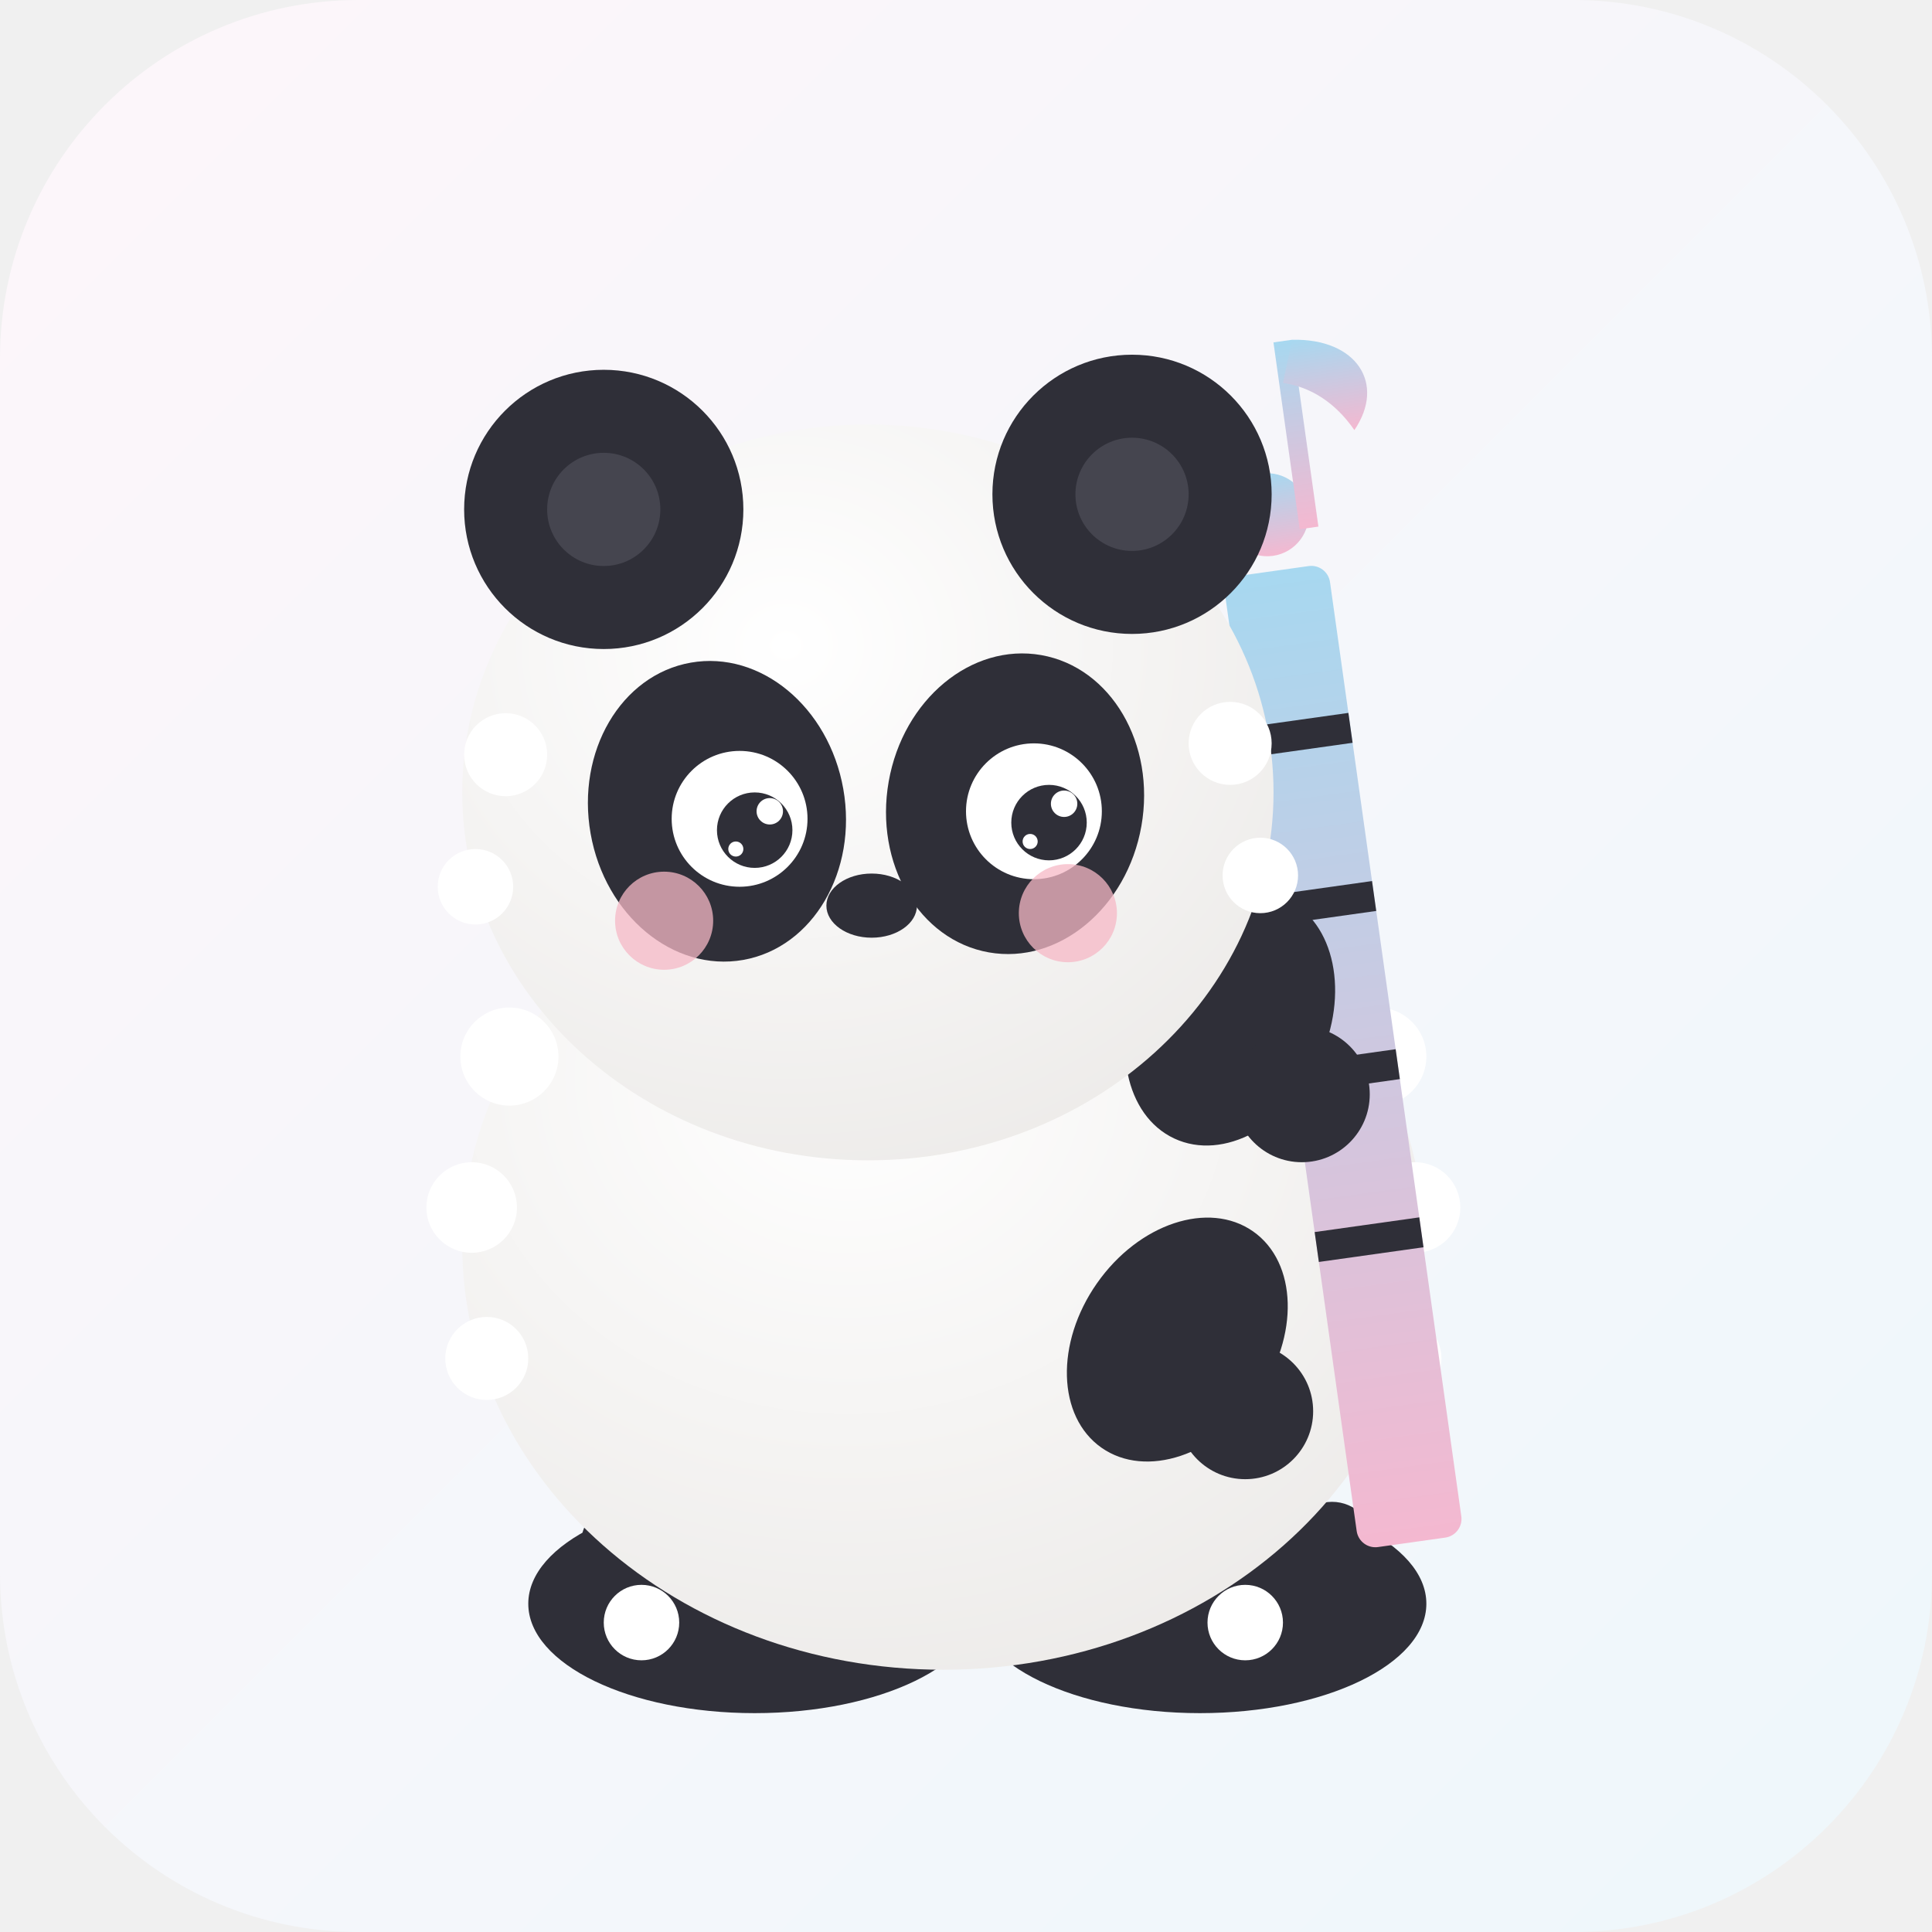
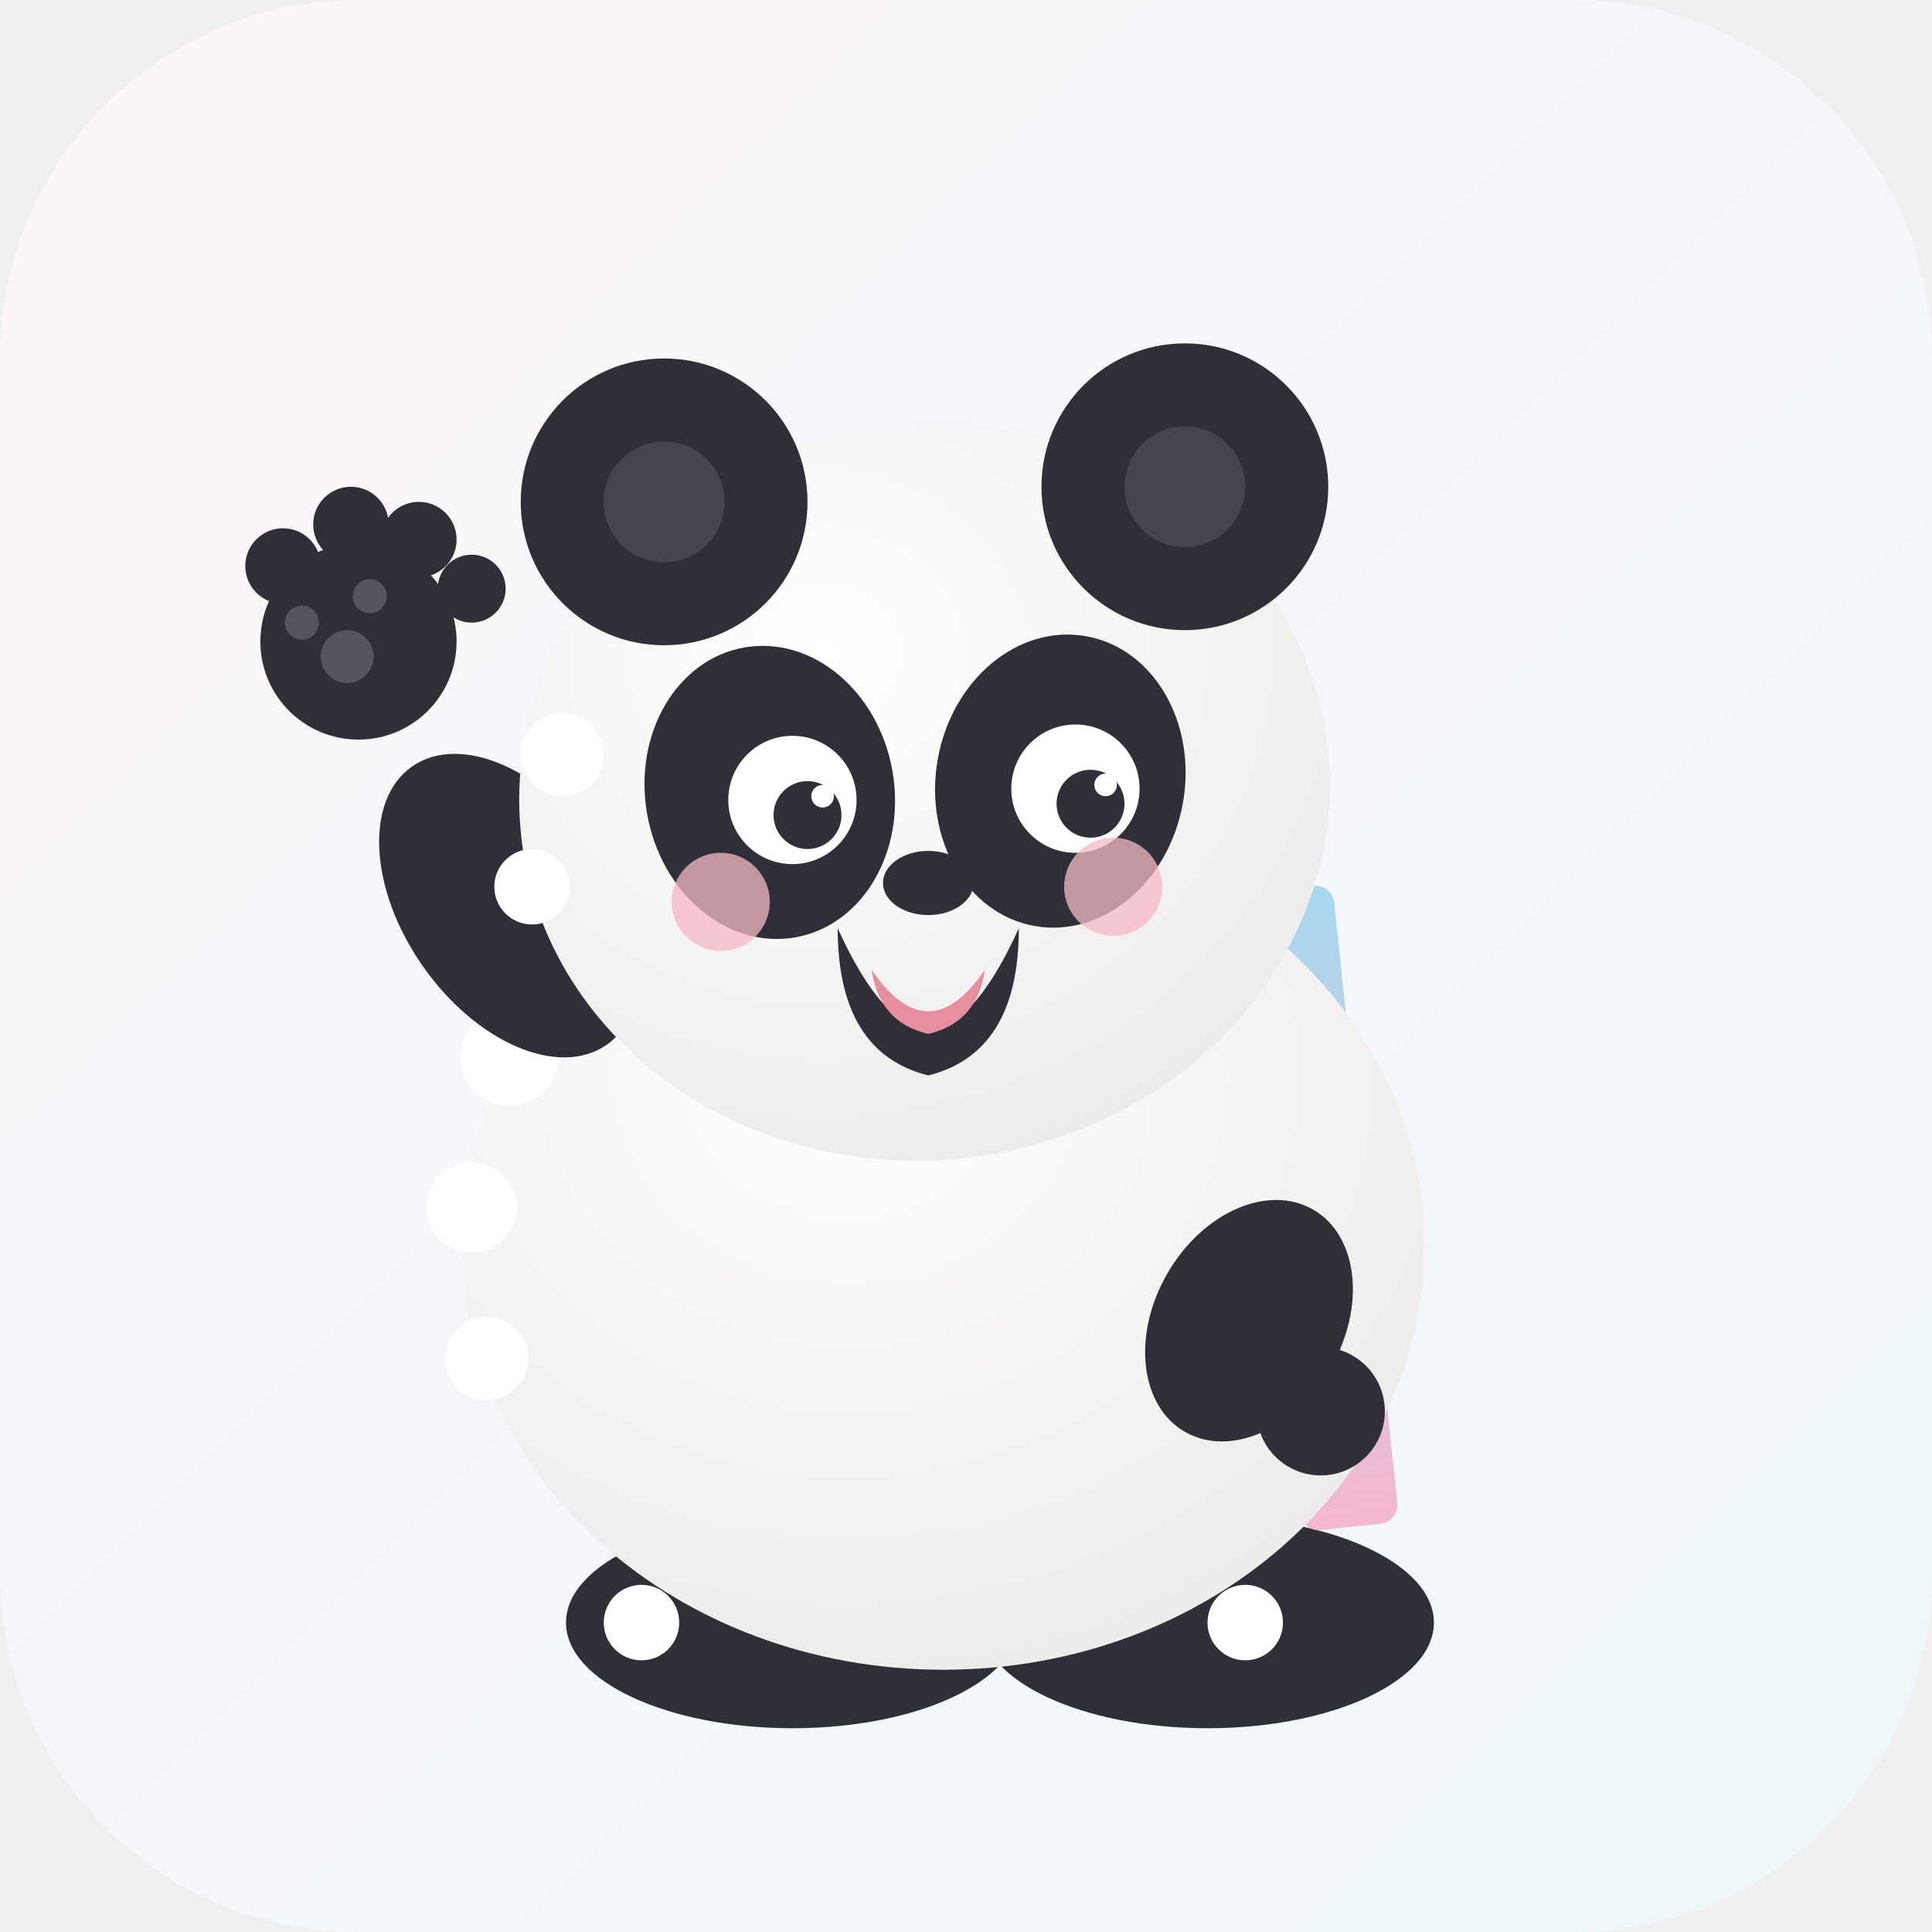
<svg xmlns="http://www.w3.org/2000/svg" viewBox="0 0 1024 1024">
  <defs>
    <linearGradient id="bgGrad" x1="0%" y1="0%" x2="100%" y2="100%">
      <stop offset="0%" stop-color="#fdf6fa" />
      <stop offset="100%" stop-color="#eef7fb" />
    </linearGradient>
    <radialGradient id="bodyGrad" cx="40%" cy="30%" r="80%">
      <stop offset="0%" stop-color="#ffffff" />
      <stop offset="100%" stop-color="#eceae8" />
    </radialGradient>
    <linearGradient id="keyStickGrad" x1="0%" y1="0%" x2="0%" y2="100%">
      <stop offset="0%" stop-color="#a7d8f0" />
      <stop offset="100%" stop-color="#f4b8d0" />
    </linearGradient>
  </defs>
  <rect x="0" y="0" width="1024" height="1024" rx="190" fill="url(#bgGrad)" />
-   <ellipse cx="400" cy="850" rx="120" ry="58" fill="#2f2f38" />
-   <ellipse cx="636" cy="850" rx="120" ry="58" fill="#2f2f38" />
-   <circle cx="330" cy="818" r="22" fill="#2f2f38" />
-   <circle cx="470" cy="818" r="22" fill="#2f2f38" />
-   <circle cx="566" cy="818" r="22" fill="#2f2f38" />
-   <circle cx="706" cy="818" r="22" fill="#2f2f38" />
+   <ellipse cx="420" cy="860" rx="120" ry="56" fill="#2f2f38" />
+   <ellipse cx="640" cy="860" rx="120" ry="56" fill="#2f2f38" />
+   <g transform="rotate(-6 700 640)">
+     <rect x="672" y="470" width="52" height="340" rx="10" fill="url(#keyStickGrad)" />
+     <rect x="672" y="540" width="52" height="14" fill="#2f2f38" />
+     <rect x="672" y="620" width="52" height="14" fill="#2f2f38" />
+     <rect x="672" y="700" width="52" height="14" fill="#2f2f38" />
+     <circle cx="698" cy="448" r="20" fill="url(#keyStickGrad)" />
+   </g>
  <ellipse cx="500" cy="660" rx="255" ry="225" fill="url(#bodyGrad)" />
  <g fill="#ffffff">
    <circle cx="270" cy="560" r="26" />
    <circle cx="250" cy="640" r="24" />
    <circle cx="258" cy="720" r="22" />
-     <circle cx="730" cy="560" r="26" />
-     <circle cx="750" cy="640" r="24" />
-     <circle cx="742" cy="720" r="22" />
    <circle cx="340" cy="860" r="20" />
    <circle cx="660" cy="860" r="20" />
  </g>
-   <g transform="rotate(-8 712 560)">
-     <rect x="684" y="300" width="56" height="520" rx="10" fill="url(#keyStickGrad)" />
-     <rect x="684" y="380" width="56" height="16" fill="#2f2f38" />
-     <rect x="684" y="470" width="56" height="16" fill="#2f2f38" />
-     <rect x="684" y="560" width="56" height="16" fill="#2f2f38" />
-     <rect x="684" y="650" width="56" height="16" fill="#2f2f38" />
-     <circle cx="712" cy="270" r="22" fill="url(#keyStickGrad)" />
-     <rect x="728" y="180" width="10" height="100" fill="url(#keyStickGrad)" />
-     <path d="M 738 180 C 772 184 784 210 764 232 C 756 216 744 206 730 202 Z" fill="url(#keyStickGrad)" />
+   <ellipse cx="662" cy="700" rx="50" ry="68" fill="#2f2f38" transform="rotate(30 662 700)" />
+   <circle cx="700" cy="748" r="34" fill="#2f2f38" />
+   <ellipse cx="270" cy="480" rx="56" ry="90" fill="#2f2f38" transform="rotate(-35 270 480)" />
+   <circle cx="190" cy="340" r="52" fill="#2f2f38" />
+   <circle cx="150" cy="300" r="20" fill="#2f2f38" />
+   <circle cx="186" cy="278" r="20" fill="#2f2f38" />
+   <circle cx="222" cy="286" r="20" fill="#2f2f38" />
+   <circle cx="250" cy="312" r="18" fill="#2f2f38" />
+   <circle cx="184" cy="348" r="14" fill="#55555f" />
+   <circle cx="160" cy="330" r="9" fill="#55555f" />
+   <circle cx="196" cy="316" r="9" fill="#55555f" />
+   <ellipse cx="490" cy="420" rx="215" ry="195" fill="url(#bodyGrad)" transform="rotate(-6 490 420)" />
+   <g fill="#ffffff">
+     <circle cx="298" cy="400" r="22" />
+     <circle cx="282" cy="470" r="20" />
  </g>
-   <ellipse cx="652" cy="540" rx="52" ry="70" fill="#2f2f38" transform="rotate(25 652 540)" />
-   <ellipse cx="624" cy="710" rx="52" ry="70" fill="#2f2f38" transform="rotate(35 624 710)" />
-   <circle cx="690" cy="580" r="36" fill="#2f2f38" />
-   <circle cx="660" cy="748" r="36" fill="#2f2f38" />
-   <ellipse cx="460" cy="420" rx="215" ry="195" fill="url(#bodyGrad)" />
-   <g fill="#ffffff">
-     <circle cx="268" cy="400" r="22" />
-     <circle cx="252" cy="470" r="20" />
-     <circle cx="652" cy="394" r="22" />
-     <circle cx="668" cy="464" r="20" />
-   </g>
-   <circle cx="320" cy="270" r="74" fill="#2f2f38" />
-   <circle cx="600" cy="262" r="74" fill="#2f2f38" />
-   <circle cx="320" cy="270" r="30" fill="#45454f" />
-   <circle cx="600" cy="262" r="30" fill="#45454f" />
-   <ellipse cx="380" cy="430" rx="68" ry="80" fill="#2f2f38" transform="rotate(-10 380 430)" />
-   <ellipse cx="538" cy="426" rx="68" ry="80" fill="#2f2f38" transform="rotate(10 538 426)" />
-   <circle cx="392" cy="434" r="36" fill="#ffffff" />
-   <circle cx="548" cy="430" r="36" fill="#ffffff" />
-   <circle cx="400" cy="440" r="20" fill="#2f2f38" />
-   <circle cx="556" cy="436" r="20" fill="#2f2f38" />
-   <circle cx="408" cy="430" r="7" fill="#ffffff" />
-   <circle cx="564" cy="426" r="7" fill="#ffffff" />
-   <circle cx="390" cy="450" r="4" fill="#ffffff" />
-   <circle cx="546" cy="446" r="4" fill="#ffffff" />
-   <circle cx="352" cy="488" r="26" fill="#f6b8c6" opacity="0.75" />
-   <circle cx="566" cy="484" r="26" fill="#f6b8c6" opacity="0.75" />
-   <ellipse cx="462" cy="480" rx="24" ry="17" fill="#2f2f38" />
+   <circle cx="352" cy="266" r="76" fill="#2f2f38" />
+   <circle cx="628" cy="258" r="76" fill="#2f2f38" />
+   <circle cx="352" cy="266" r="32" fill="#45454f" />
+   <circle cx="628" cy="258" r="32" fill="#45454f" />
+   <ellipse cx="408" cy="420" rx="66" ry="78" fill="#2f2f38" transform="rotate(-10 408 420)" />
+   <ellipse cx="562" cy="414" rx="66" ry="78" fill="#2f2f38" transform="rotate(10 562 414)" />
+   <circle cx="420" cy="424" r="34" fill="#ffffff" />
+   <circle cx="570" cy="418" r="34" fill="#ffffff" />
+   <circle cx="428" cy="432" r="18" fill="#2f2f38" />
+   <circle cx="578" cy="426" r="18" fill="#2f2f38" />
+   <circle cx="436" cy="422" r="6" fill="#ffffff" />
+   <circle cx="586" cy="416" r="6" fill="#ffffff" />
+   <circle cx="382" cy="478" r="26" fill="#f6b8c6" opacity="0.75" />
+   <circle cx="590" cy="470" r="26" fill="#f6b8c6" opacity="0.75" />
+   <ellipse cx="492" cy="468" rx="24" ry="17" fill="#2f2f38" />
+   <path d="M 444 492 Q 492 598 540 492 Q 540 558 492 570 Q 444 558 444 492 Z" fill="#2f2f38" />
+   <path d="M 462 514 Q 492 558 522 514 Q 518 542 492 548 Q 466 542 462 514 Z" fill="#e78fa0" />
</svg>
